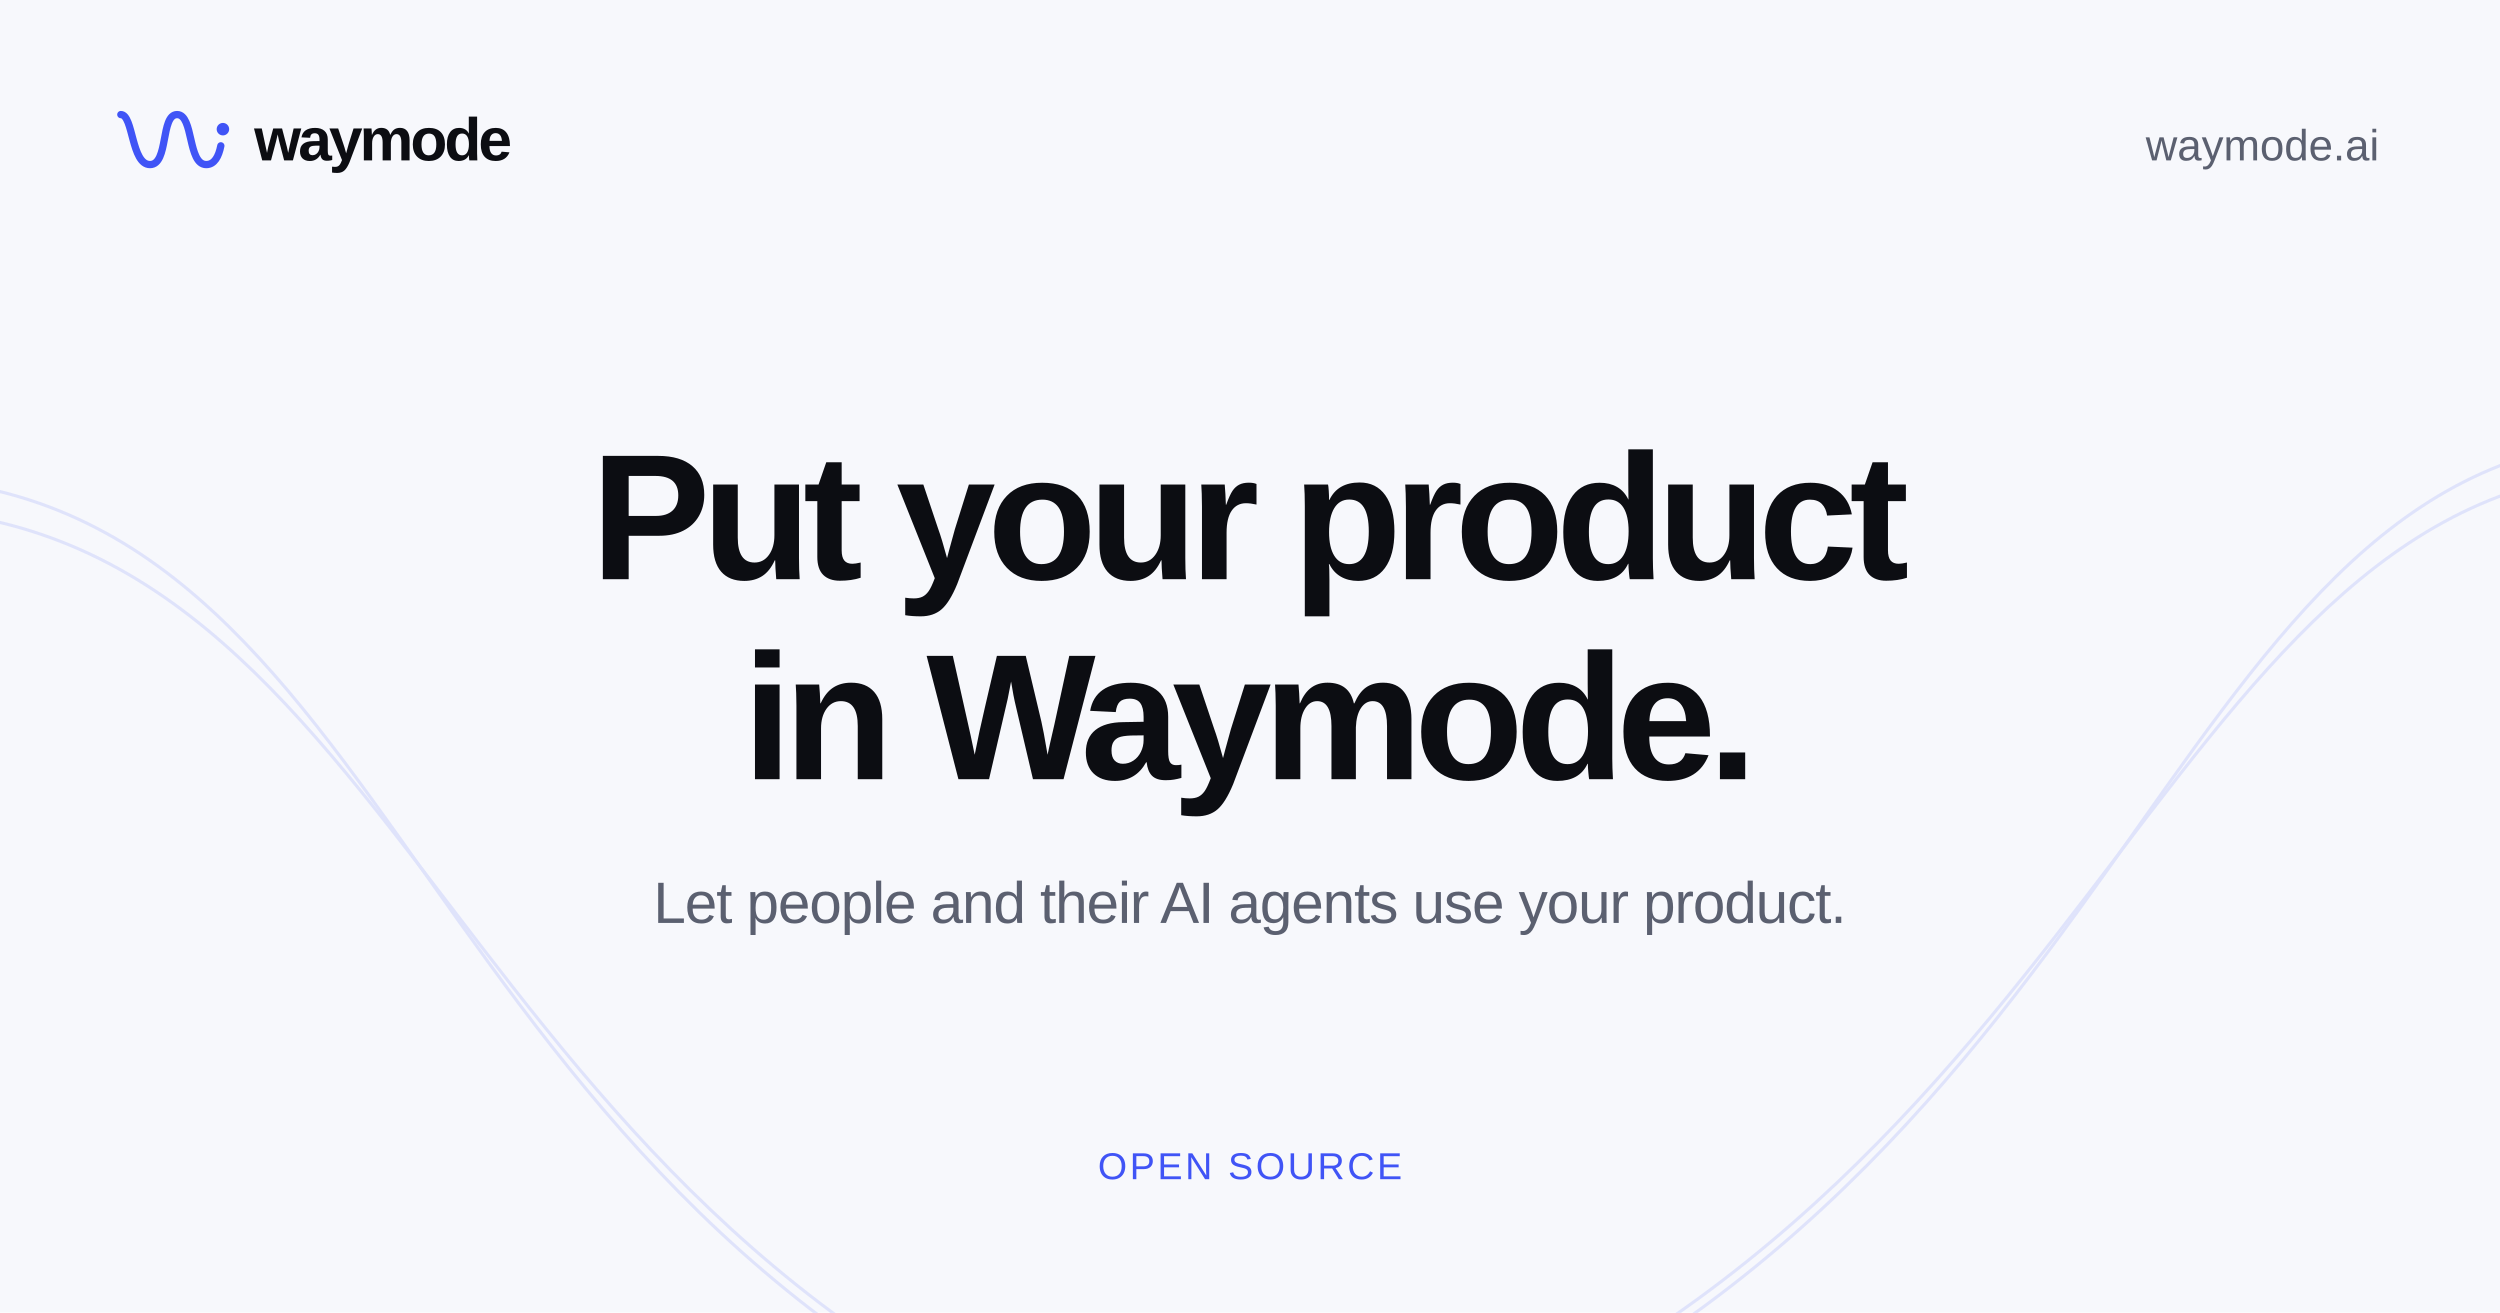
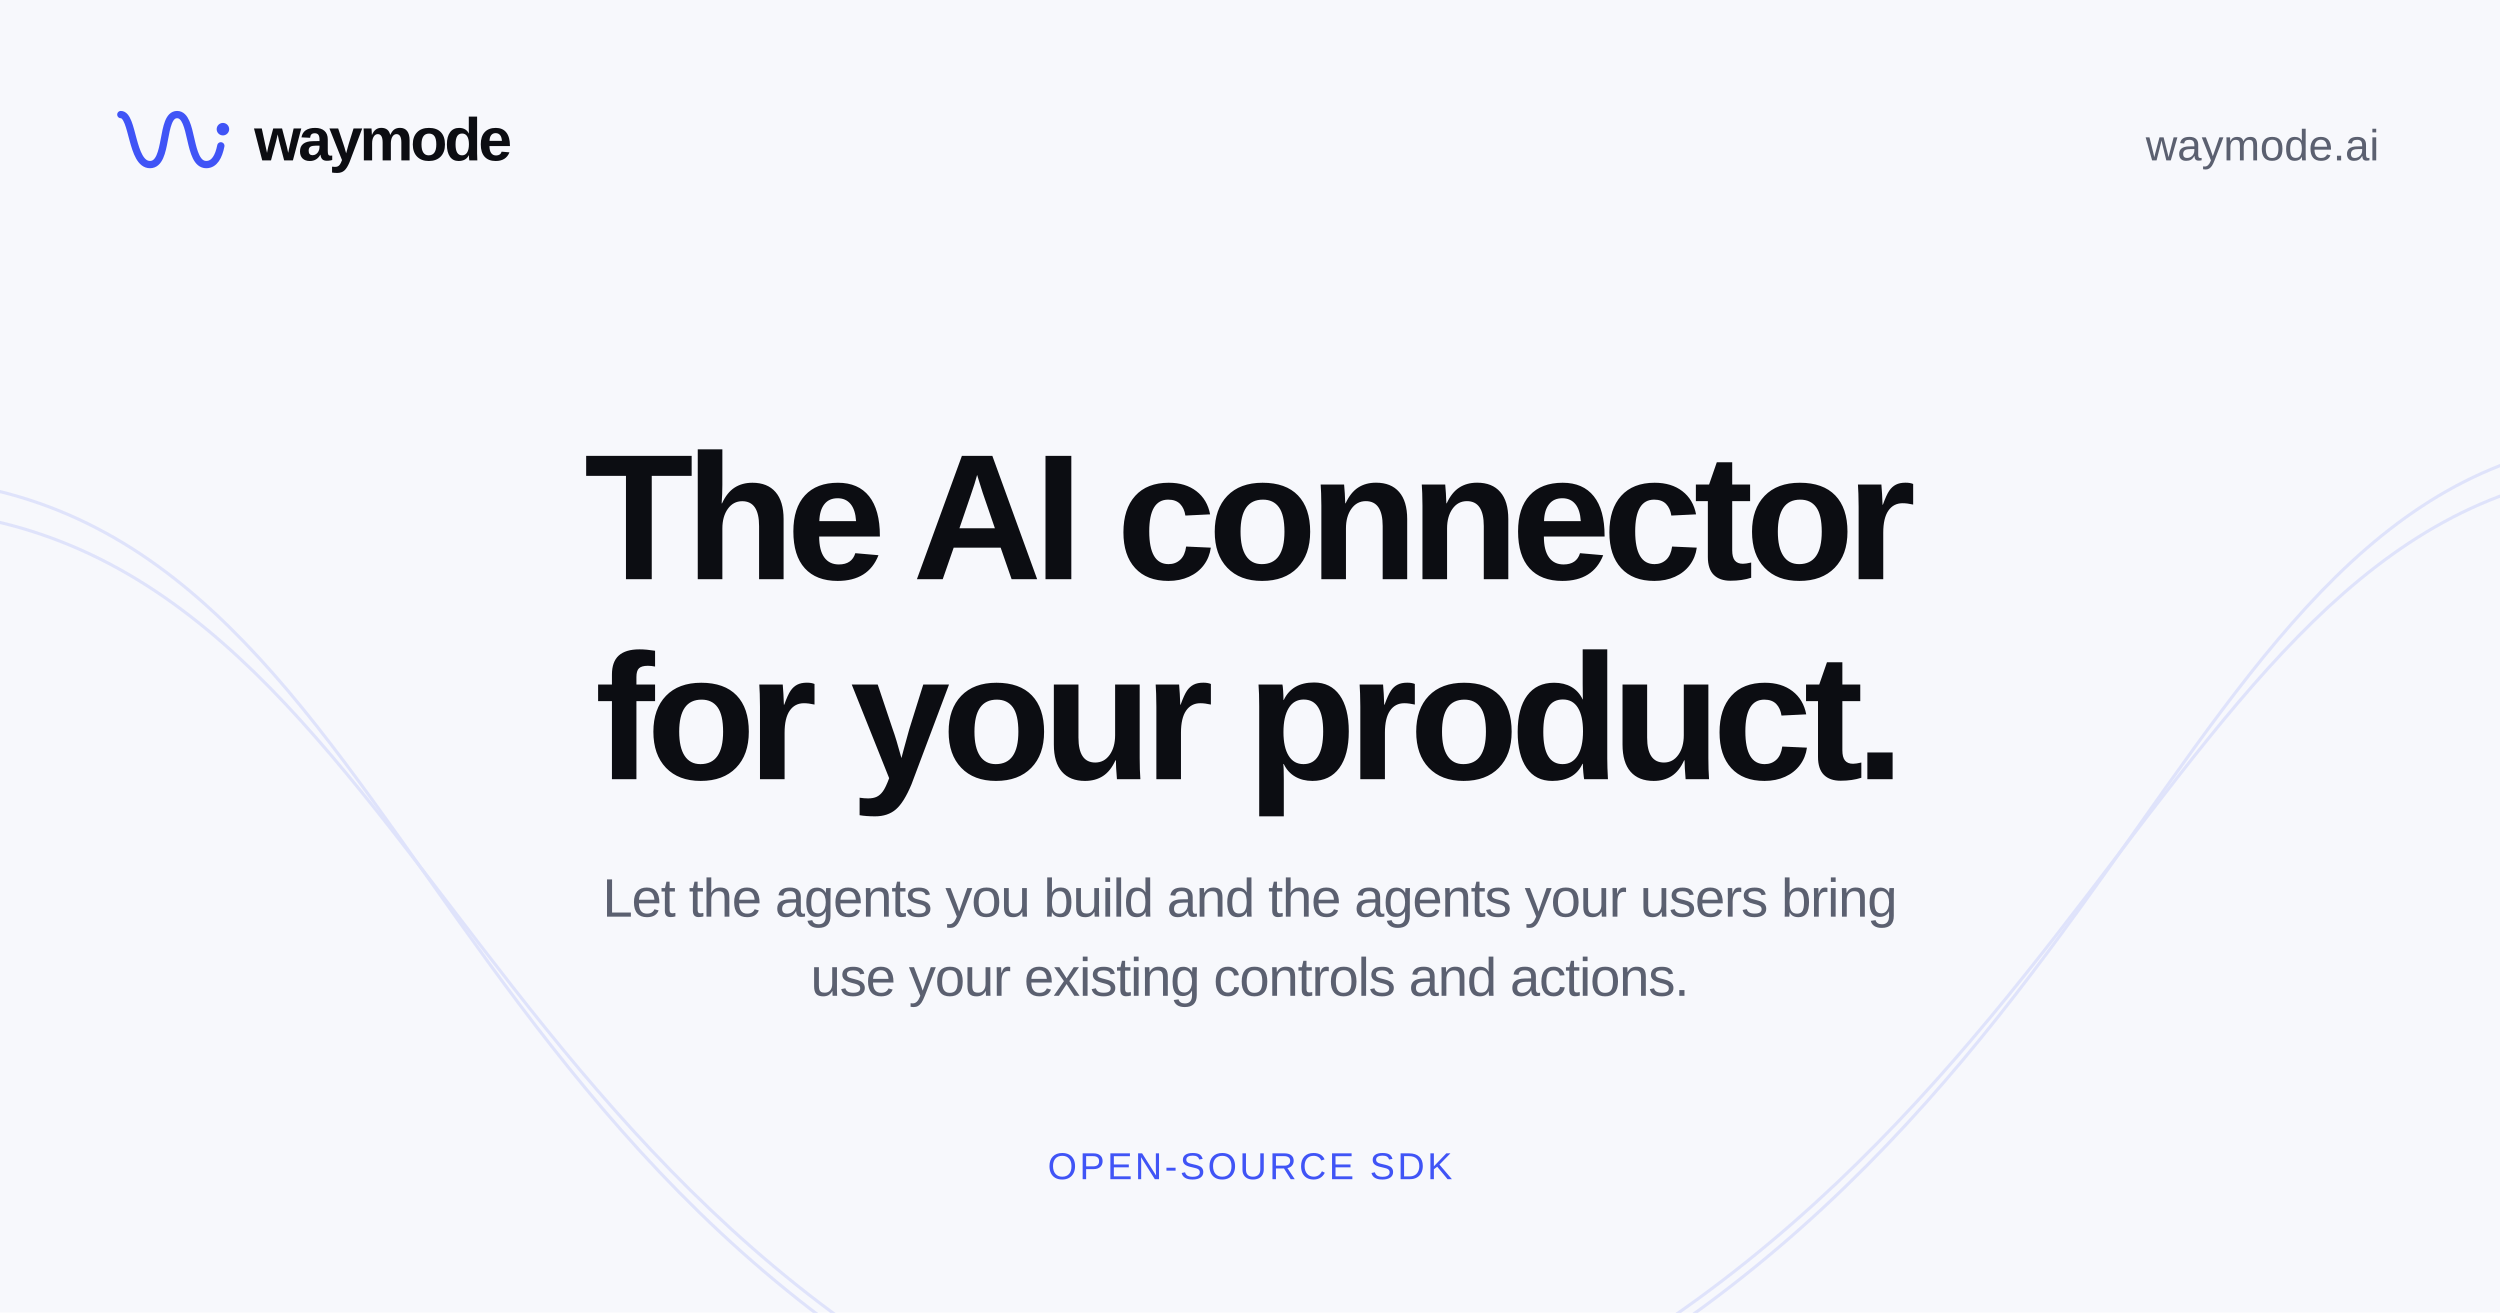
<svg xmlns="http://www.w3.org/2000/svg" width="1200" height="630" viewBox="0 0 1200 630">
  <rect width="1200" height="630" fill="#f7f8fc" />
  <g fill="none" stroke="#4054f6" stroke-width="1.5" opacity=".13">
    <path d="M-80 230C190 210 180 555 510 700" />
    <path d="M-80 245C190 225 200 570 525 700" />
    <path d="M1280 210C1040 205 1040 550 690 700" />
    <path d="M1280 225C1040 220 1020 565 675 700" />
  </g>
  <g transform="translate(58 48)">
    <path d="M0 7C6 7 5 31 14 31S19 7 27 7 32 31 41 31c4 0 6-4 7-9" fill="none" stroke="#4054f6" stroke-width="3.5" stroke-linecap="round" />
    <circle cx="49" cy="14" r="3" fill="#4054f6" />
    <text x="64" y="29" fill="#0c0d12" font-family="Arial, sans-serif" font-size="29" font-weight="700" letter-spacing="-1.4">waymode</text>
  </g>
  <text x="1142" y="77" text-anchor="end" fill="#5b6070" font-family="Arial, sans-serif" font-size="21">waymode.ai</text>
  <g font-family="Arial, sans-serif" text-anchor="middle">
-     <text x="600" y="278" fill="#0c0d12" font-size="86" font-weight="700" letter-spacing="-4">Put your product</text>
-     <text x="600" y="374" fill="#0c0d12" font-size="86" font-weight="700" letter-spacing="-4">in Waymode.</text>
-     <text x="600" y="443" fill="#5b6070" font-size="28" letter-spacing="-.5">Let people and their AI agents use your product.</text>
-     <text x="600" y="566" fill="#4054f6" font-size="18" letter-spacing="1.3">OPEN SOURCE</text>
+     <text x="600" y="278" fill="#0c0d12" font-size="86" font-weight="700" letter-spacing="-4">The AI connector</text>
+     <text x="600" y="374" fill="#0c0d12" font-size="86" font-weight="700" letter-spacing="-4">for your product.</text>
+     <text x="600" y="440" fill="#5b6070" font-size="26" letter-spacing="-.5">Let the agents you build and the agents your users bring</text>
+     <text x="600" y="478" fill="#5b6070" font-size="26" letter-spacing="-.5">use your existing controls and actions.</text>
+     <text x="600" y="566" fill="#4054f6" font-size="18" letter-spacing="1.3">OPEN-SOURCE SDK</text>
  </g>
</svg>
